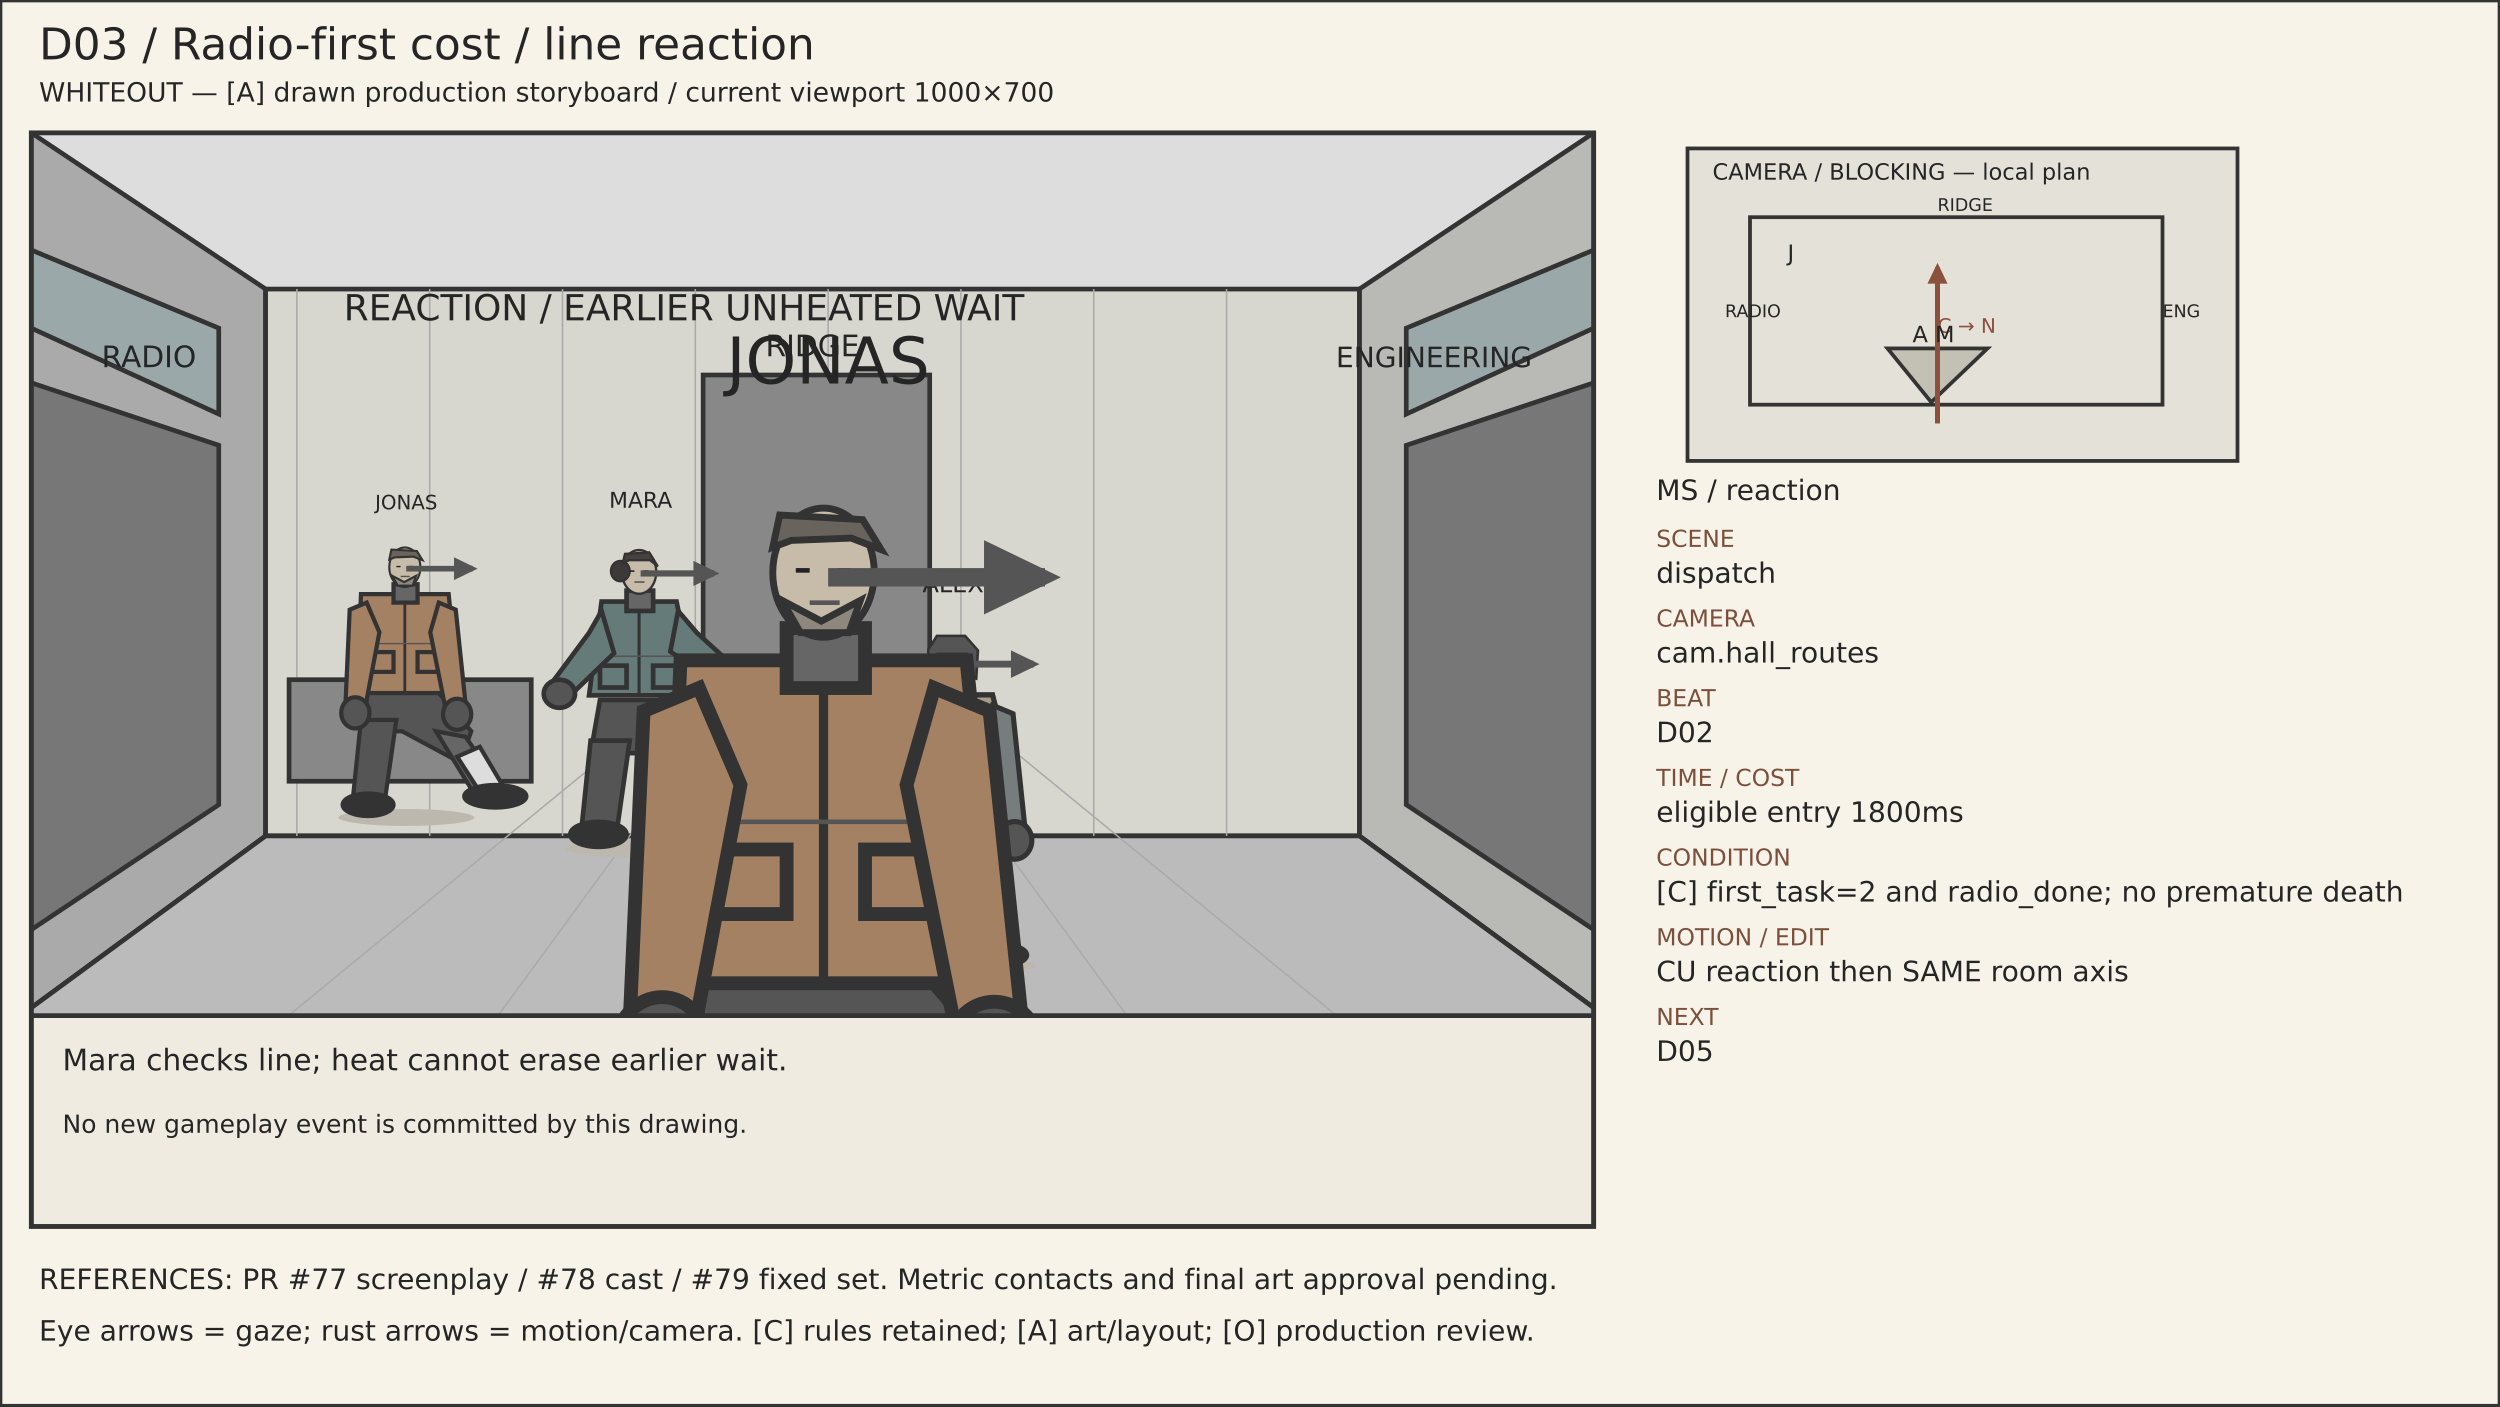
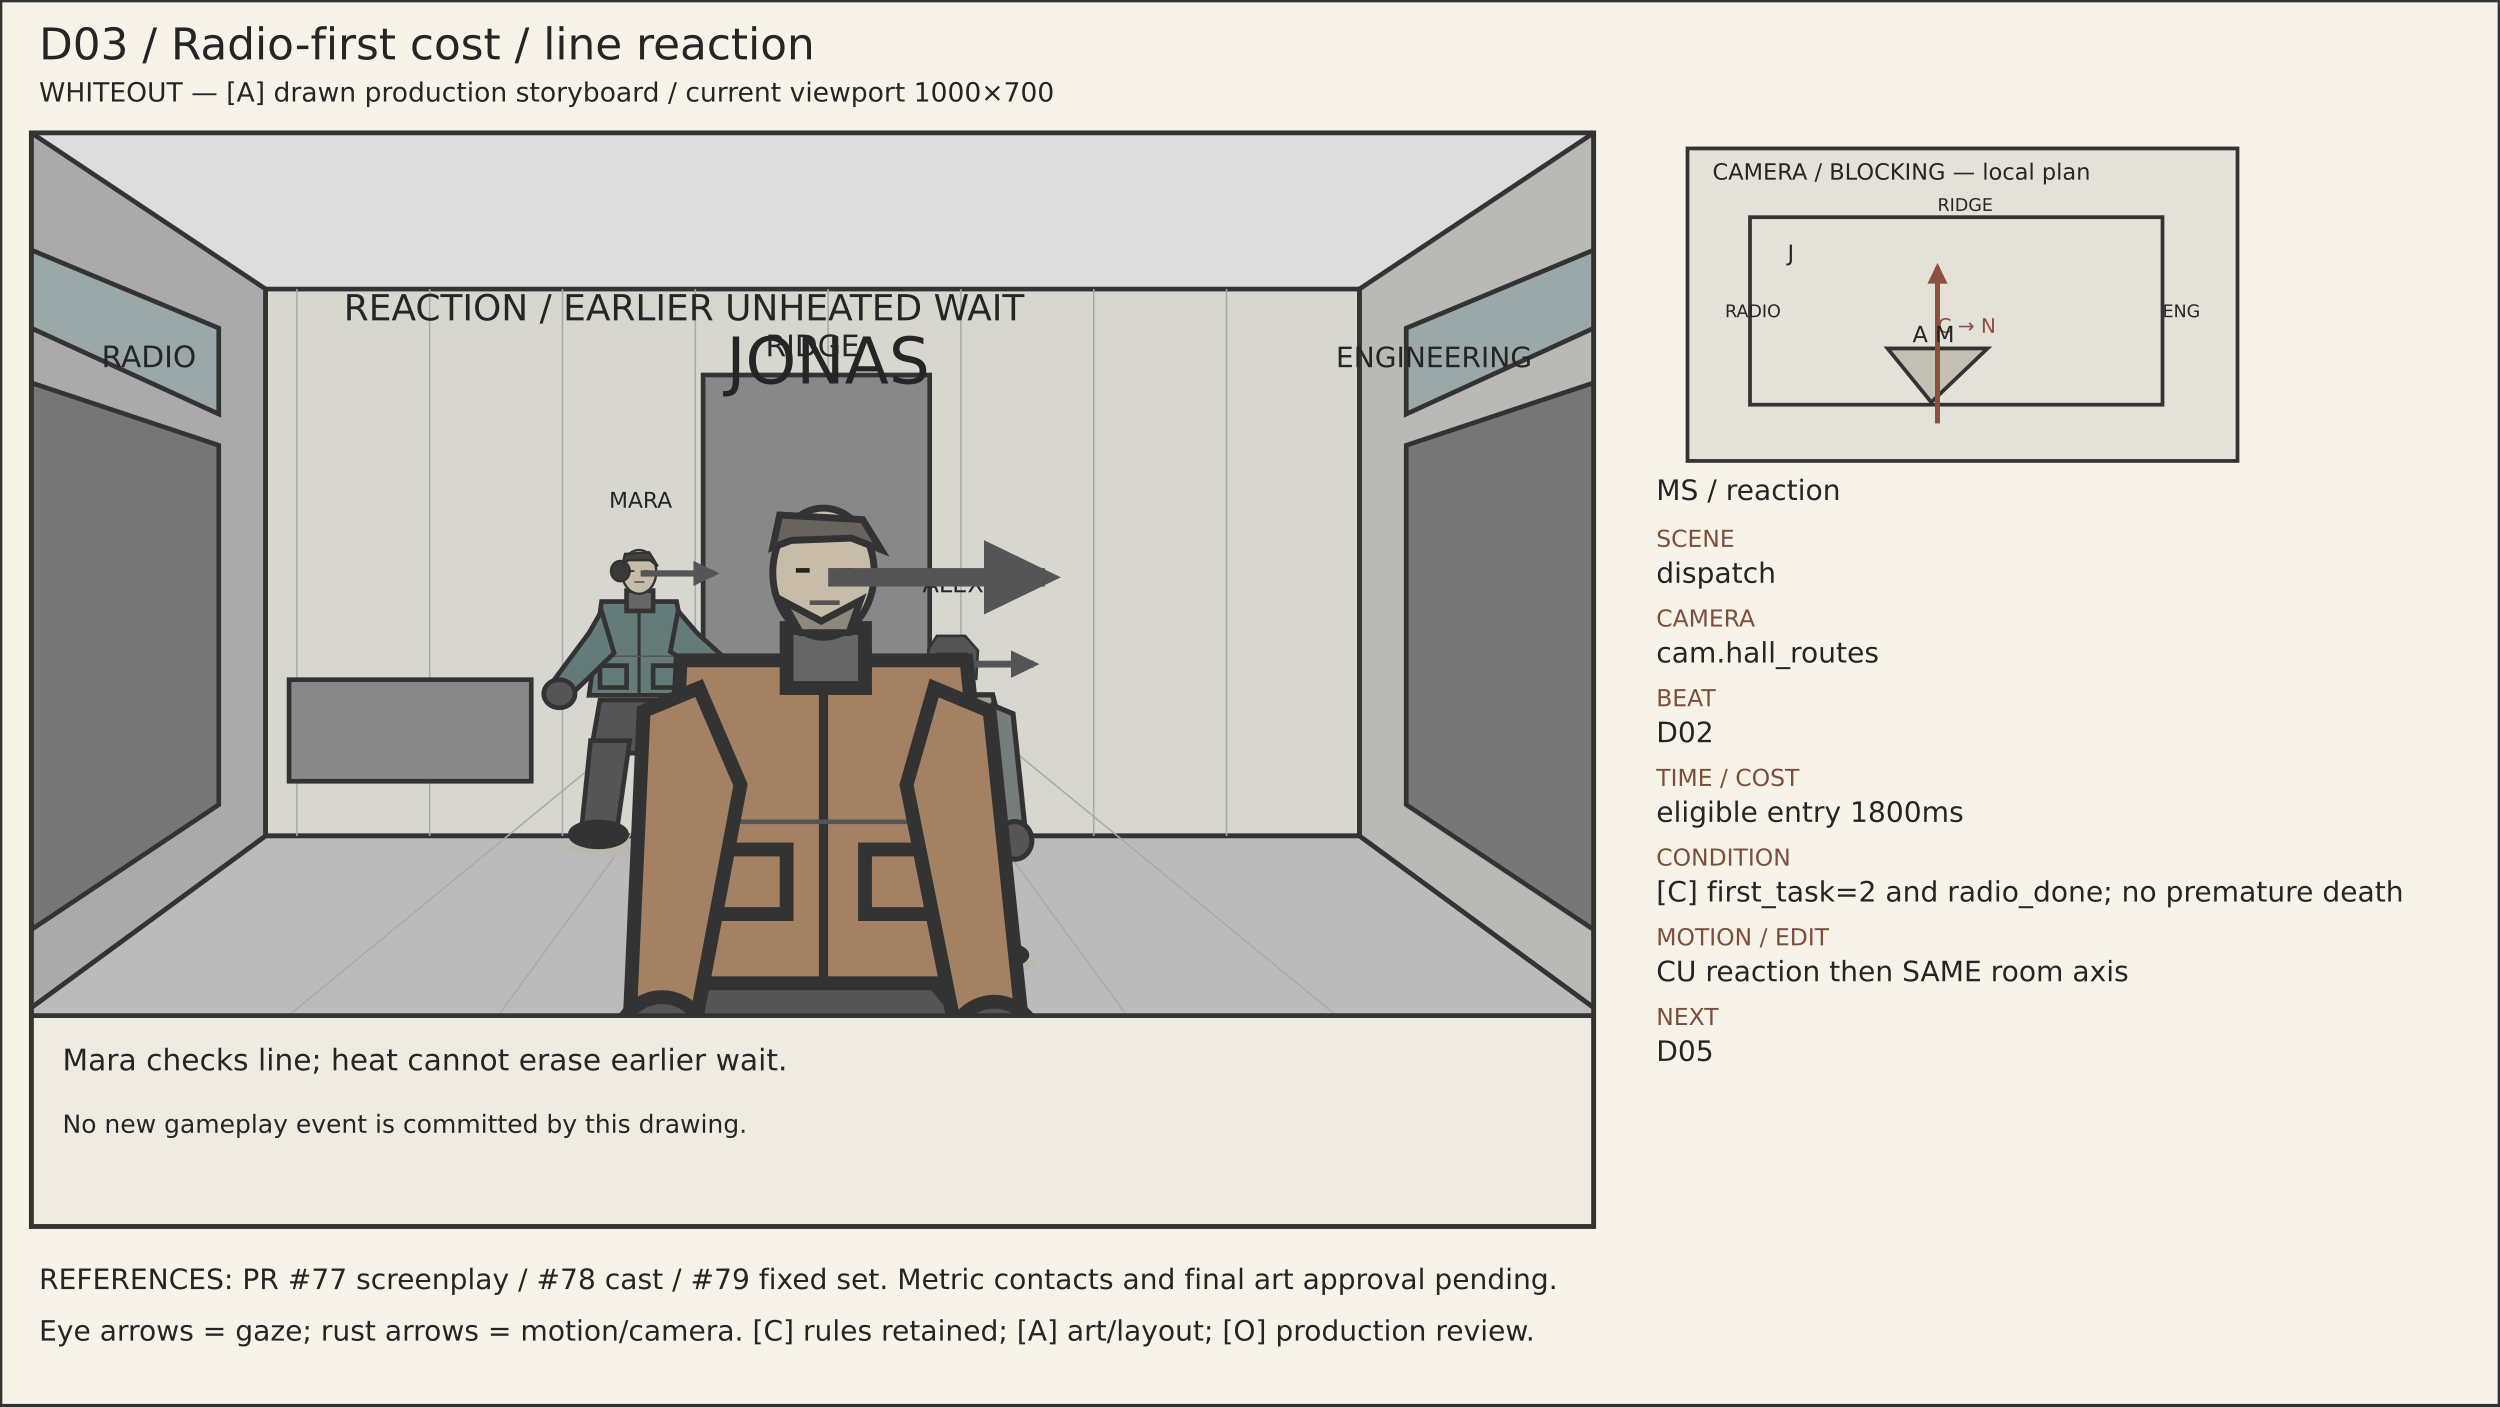
<svg xmlns="http://www.w3.org/2000/svg" width="1600" height="900" viewBox="0 0 1600 900">
  <rect x="0" y="0" width="1600" height="900" rx="0" fill="#f7f3e8" stroke="#333" stroke-width="3" />
  <text x="25" y="38" font-size="28" fill="#252525" text-anchor="start" font-family="DejaVu Sans,sans-serif">D03 / Radio-first cost / line reaction</text>
  <text x="25" y="65" font-size="17" fill="#252525" text-anchor="start" font-family="DejaVu Sans,sans-serif">WHITEOUT — [A] drawn production storyboard / current viewport 1000×700</text>
  <svg x="20" y="85" width="1000" height="700" viewBox="0 0 1000 700">
    <rect x="0" y="0" width="1000" height="700" rx="0" fill="#ddd" stroke="#333" stroke-width="3" />
    <polygon points="0,0 150,100 150,450 0,560" fill="#aaa" stroke="#333" stroke-width="3" />
    <polygon points="1000,0 850,100 850,450 1000,560" fill="#b9b9b5" stroke="#333" stroke-width="3" />
    <rect x="150" y="100" width="700" height="350" rx="0" fill="#d7d7cf" stroke="#333" stroke-width="3" />
    <polygon points="0,700 0,560 150,450 850,450 1000,560 1000,700" fill="#bbb" stroke="#333" stroke-width="3" />
    <path d="M170,100 L170,450" fill="none" stroke="#aaa" stroke-width="1" />
    <path d="M255,100 L255,450" fill="none" stroke="#aaa" stroke-width="1" />
    <path d="M340,100 L340,450" fill="none" stroke="#aaa" stroke-width="1" />
    <path d="M425,100 L425,450" fill="none" stroke="#aaa" stroke-width="1" />
    <path d="M510,100 L510,450" fill="none" stroke="#aaa" stroke-width="1" />
    <path d="M595,100 L595,450" fill="none" stroke="#aaa" stroke-width="1" />
    <path d="M680,100 L680,450" fill="none" stroke="#aaa" stroke-width="1" />
    <path d="M765,100 L765,450" fill="none" stroke="#aaa" stroke-width="1" />
    <path d="M500,290 L0,700" fill="none" stroke="#aaa" stroke-width="1" />
    <path d="M500,290 L200,700" fill="none" stroke="#aaa" stroke-width="1" />
    <path d="M500,290 L400,700" fill="none" stroke="#aaa" stroke-width="1" />
    <path d="M500,290 L600,700" fill="none" stroke="#aaa" stroke-width="1" />
    <path d="M500,290 L800,700" fill="none" stroke="#aaa" stroke-width="1" />
    <path d="M500,290 L1000,700" fill="none" stroke="#aaa" stroke-width="1" />
    <polygon points="0,75 120,125 120,180 0,125" fill="#9ba8aa" stroke="#333" stroke-width="3" />
    <polygon points="1000,75 880,125 880,180 1000,125" fill="#9ba8aa" stroke="#333" stroke-width="3" />
    <polygon points="0,160 120,200 120,430 0,510" fill="#777" stroke="#333" stroke-width="3" />
    <polygon points="1000,160 880,200 880,430 1000,510" fill="#777" stroke="#333" stroke-width="3" />
    <rect x="430" y="155" width="145" height="280" rx="0" fill="#888" stroke="#333" stroke-width="3" />
    <text x="45" y="150" font-size="19" fill="#252525" text-anchor="start" font-family="DejaVu Sans,sans-serif">RADIO</text>
    <text x="835" y="150" font-size="18" fill="#252525" text-anchor="start" font-family="DejaVu Sans,sans-serif">ENGINEERING</text>
    <text x="500" y="143" font-size="19" fill="#252525" text-anchor="middle" font-family="DejaVu Sans,sans-serif">RIDGE</text>
    <rect x="165" y="350" width="155" height="65" rx="0" fill="#888" stroke="#333" stroke-width="3" />
-     <g transform="translate(194.7619,250.0) scale(0.9047619)">
-       <ellipse cx="50" cy="208" rx="48" ry="6" fill="#bdb8ae" stroke="none" stroke-width="3" />
-       <polygon points="24,113 67,113 96,147 88,169 47,147 18,147" fill="#555" stroke="#333" stroke-width="3" />
-       <polygon points="18,139 43,139 35,195 12,197" fill="#555" stroke="#333" stroke-width="3" />
-       <polygon points="71,147 92,151 117,187 101,196" fill="#666" stroke="#333" stroke-width="3" />
-       <polygon points="86,165 102,158 118,185 104,193" fill="#ddd" stroke="#333" stroke-width="3" />
-       <ellipse cx="23" cy="199" rx="18" ry="8" fill="#333" stroke="#333" stroke-width="3" />
-       <ellipse cx="113" cy="193" rx="22" ry="8" fill="#333" stroke="#333" stroke-width="3" />
-       <polygon points="18,50 80,50 87,120 15,120" fill="#a58163" stroke="#333" stroke-width="3" />
-       <path d="M49,55 L49,120" fill="none" stroke="#333" stroke-width="2" />
-       <path d="M20,85 L80,85" fill="none" stroke="#555" stroke-width="1" />
-       <rect x="24" y="91" width="17" height="14" rx="0" fill="#a58163" stroke="#333" stroke-width="3" />
-       <rect x="58" y="91" width="17" height="14" rx="0" fill="#a58163" stroke="#333" stroke-width="3" />
-       <polygon points="22,56 10,61 7,128 21,130 31,77" fill="#a58163" stroke="#333" stroke-width="3" />
-       <polygon points="73,56 85,61 92,128 78,132 67,77" fill="#a58163" stroke="#333" stroke-width="3" />
-       <ellipse cx="14" cy="134" rx="10" ry="11" fill="#555" stroke="#333" stroke-width="3" />
-       <ellipse cx="86" cy="135" rx="10" ry="11" fill="#555" stroke="#333" stroke-width="3" />
-       <rect x="41" y="43" width="17" height="13" rx="0" fill="#666" stroke="#333" stroke-width="3" />
-       <g transform="translate(24.5,15.5) scale(.5)">
-         <ellipse cx="49" cy="31" rx="22" ry="28" fill="#c7bcaa" stroke="#333" stroke-width="3" />
-         <polygon points="27,20 30,6 66,8 74,21 61,16 35,17" fill="#69635d" stroke="#333" stroke-width="3" />
-         <polygon points="31,43 48,52 65,43 60,57 39,57" fill="#8d877e" stroke="#333" stroke-width="3" />
-         <path d="M37,30 L43,30" fill="none" stroke="#222" stroke-width="2" />
-         <path d="M55,30 L61,30" fill="none" stroke="#222" stroke-width="2" />
-         <path d="M43,44 L56,44" fill="none" stroke="#555" stroke-width="2" />
-       </g>
-       <text x="50" y="-10" font-size="14" fill="#252525" text-anchor="middle" font-family="DejaVu Sans,sans-serif">JONAS</text>
-       <path d="M50,32 L97,32" fill="none" stroke="#555" stroke-width="4" />
-       <polygon points="97,32 85.294,37.655 85.294,26.345" fill="#555" stroke="#555" stroke-width="3" />
-     </g>
    <g transform="translate(340.0,250.0) scale(1.0)">
      <ellipse cx="50" cy="208" rx="48" ry="6" fill="#bdb8ae" stroke="none" stroke-width="3" />
      <polygon points="24,113 67,113 96,147 88,169 47,147 18,147" fill="#555" stroke="#333" stroke-width="3" />
      <polygon points="18,139 43,139 35,195 12,197" fill="#555" stroke="#333" stroke-width="3" />
      <polygon points="71,147 92,151 117,187 101,196" fill="#666" stroke="#333" stroke-width="3" />
      <ellipse cx="23" cy="199" rx="18" ry="8" fill="#333" stroke="#333" stroke-width="3" />
      <ellipse cx="113" cy="193" rx="22" ry="8" fill="#333" stroke="#333" stroke-width="3" />
      <polygon points="25,50 73,50 85,110 17,110" fill="#657b79" stroke="#333" stroke-width="3" />
      <path d="M49,55 L49,110" fill="none" stroke="#333" stroke-width="2" />
      <path d="M20,85 L80,85" fill="none" stroke="#555" stroke-width="1" />
      <rect x="24" y="91" width="17" height="14" rx="0" fill="#657b79" stroke="#333" stroke-width="3" />
      <rect x="58" y="91" width="17" height="14" rx="0" fill="#657b79" stroke="#333" stroke-width="3" />
      <polygon points="25,56 17,70 -9,105 3,112 33,83" fill="#657b79" stroke="#333" stroke-width="3" />
      <polygon points="74,56 86,70 108,90 101,104 69,82" fill="#657b79" stroke="#333" stroke-width="3" />
      <ellipse cx="-2" cy="109" rx="10" ry="9" fill="#555" stroke="#333" stroke-width="3" />
      <ellipse cx="106" cy="98" rx="10" ry="9" fill="#555" stroke="#333" stroke-width="3" />
      <rect x="41" y="43" width="17" height="13" rx="0" fill="#666" stroke="#333" stroke-width="3" />
      <g transform="translate(24.5,15.5) scale(.5)">
        <ellipse cx="49" cy="31" rx="22" ry="28" fill="#c7bcaa" stroke="#333" stroke-width="3" />
        <ellipse cx="25" cy="30" rx="12" ry="13" fill="#3d3938" stroke="#333" stroke-width="3" />
        <polygon points="28,20 31,8 62,6 73,24 63,16 36,16" fill="#45413e" stroke="#333" stroke-width="3" />
        <path d="M37,30 L43,30" fill="none" stroke="#222" stroke-width="2" />
        <path d="M55,30 L61,30" fill="none" stroke="#222" stroke-width="2" />
        <path d="M43,44 L56,44" fill="none" stroke="#555" stroke-width="2" />
      </g>
      <text x="50" y="-10" font-size="14" fill="#252525" text-anchor="middle" font-family="DejaVu Sans,sans-serif">MARA</text>
      <path d="M50,32 L97,32" fill="none" stroke="#555" stroke-width="4" />
      <polygon points="97,32 85.294,37.655 85.294,26.345" fill="#555" stroke="#555" stroke-width="3" />
    </g>
    <g transform="translate(535.2381,305.0) scale(1.095238)">
      <ellipse cx="50" cy="208" rx="48" ry="6" fill="#bdb8ae" stroke="none" stroke-width="3" />
      <polygon points="22,119 49,119 45,197 22,197" fill="#555" stroke="#333" stroke-width="3" />
      <polygon points="51,119 78,119 83,197 57,197" fill="#555" stroke="#333" stroke-width="3" />
      <ellipse cx="31" cy="202" rx="20" ry="7" fill="#333" stroke="#333" stroke-width="3" />
      <ellipse cx="73" cy="202" rx="20" ry="7" fill="#333" stroke="#333" stroke-width="3" />
      <polygon points="25,50 73,50 85,112 17,112" fill="#777c7d" stroke="#333" stroke-width="3" />
      <polygon points="25,50 40,50 35,66 21,71" fill="#a79e89" stroke="#333" stroke-width="3" />
      <polygon points="58,50 73,50 79,72 62,66" fill="#a79e89" stroke="#333" stroke-width="3" />
      <path d="M49,55 L49,112" fill="none" stroke="#333" stroke-width="2" />
      <path d="M20,85 L80,85" fill="none" stroke="#555" stroke-width="1" />
      <rect x="24" y="91" width="17" height="14" rx="0" fill="#777c7d" stroke="#333" stroke-width="3" />
      <rect x="58" y="91" width="17" height="14" rx="0" fill="#777c7d" stroke="#333" stroke-width="3" />
      <polygon points="22,56 10,61 7,128 21,130 31,77" fill="#777c7d" stroke="#333" stroke-width="3" />
      <polygon points="73,56 85,61 92,128 78,132 67,77" fill="#777c7d" stroke="#333" stroke-width="3" />
      <ellipse cx="14" cy="134" rx="10" ry="11" fill="#555" stroke="#333" stroke-width="3" />
      <ellipse cx="86" cy="135" rx="10" ry="11" fill="#555" stroke="#333" stroke-width="3" />
      <rect x="41" y="43" width="17" height="13" rx="0" fill="#666" stroke="#333" stroke-width="3" />
      <g transform="translate(24.5,15.5) scale(.5)">
        <ellipse cx="49" cy="31" rx="22" ry="28" fill="#c7bcaa" stroke="#333" stroke-width="3" />
        <polygon points="22,38 22,16 32,0 65,0 80,17 78,50 67,47 67,21 33,21 33,47" fill="#555" stroke="#333" stroke-width="3" />
        <rect x="29" y="34" width="42" height="20" rx="0" fill="#555" stroke="#333" stroke-width="3" />
        <path d="M35,29 L43,29" fill="none" stroke="#222" stroke-width="3" />
        <path d="M54,29 L62,29" fill="none" stroke="#222" stroke-width="3" />
        <path d="M37,30 L43,30" fill="none" stroke="#222" stroke-width="2" />
        <path d="M55,30 L61,30" fill="none" stroke="#222" stroke-width="2" />
        <path d="M43,44 L56,44" fill="none" stroke="#555" stroke-width="2" />
      </g>
      <text x="50" y="-10" font-size="14" fill="#252525" text-anchor="middle" font-family="DejaVu Sans,sans-serif">ALEX</text>
      <path d="M50,32 L97,32" fill="none" stroke="#555" stroke-width="4" />
      <polygon points="97,32 85.294,37.655 85.294,26.345" fill="#555" stroke="#555" stroke-width="3" />
    </g>
    <g transform="translate(362.381,190.0) scale(2.952381)">
      <ellipse cx="50" cy="208" rx="48" ry="6" fill="#bdb8ae" stroke="none" stroke-width="3" />
      <polygon points="24,113 67,113 96,147 88,169 47,147 18,147" fill="#555" stroke="#333" stroke-width="3" />
      <polygon points="18,139 43,139 35,195 12,197" fill="#555" stroke="#333" stroke-width="3" />
      <polygon points="71,147 92,151 117,187 101,196" fill="#666" stroke="#333" stroke-width="3" />
      <polygon points="86,165 102,158 118,185 104,193" fill="#ddd" stroke="#333" stroke-width="3" />
      <ellipse cx="23" cy="199" rx="18" ry="8" fill="#333" stroke="#333" stroke-width="3" />
      <ellipse cx="113" cy="193" rx="22" ry="8" fill="#333" stroke="#333" stroke-width="3" />
      <polygon points="18,50 80,50 87,120 15,120" fill="#a58163" stroke="#333" stroke-width="3" />
      <path d="M49,55 L49,120" fill="none" stroke="#333" stroke-width="2" />
      <path d="M20,85 L80,85" fill="none" stroke="#555" stroke-width="1" />
      <rect x="24" y="91" width="17" height="14" rx="0" fill="#a58163" stroke="#333" stroke-width="3" />
      <rect x="58" y="91" width="17" height="14" rx="0" fill="#a58163" stroke="#333" stroke-width="3" />
      <polygon points="22,56 10,61 7,128 21,130 31,77" fill="#a58163" stroke="#333" stroke-width="3" />
      <polygon points="73,56 85,61 92,128 78,132 67,77" fill="#a58163" stroke="#333" stroke-width="3" />
      <ellipse cx="14" cy="134" rx="10" ry="11" fill="#555" stroke="#333" stroke-width="3" />
      <ellipse cx="86" cy="135" rx="10" ry="11" fill="#555" stroke="#333" stroke-width="3" />
      <rect x="41" y="43" width="17" height="13" rx="0" fill="#666" stroke="#333" stroke-width="3" />
      <g transform="translate(24.5,15.5) scale(.5)">
        <ellipse cx="49" cy="31" rx="22" ry="28" fill="#c7bcaa" stroke="#333" stroke-width="3" />
        <polygon points="27,20 30,6 66,8 74,21 61,16 35,17" fill="#69635d" stroke="#333" stroke-width="3" />
        <polygon points="31,43 48,52 65,43 60,57 39,57" fill="#8d877e" stroke="#333" stroke-width="3" />
        <path d="M37,30 L43,30" fill="none" stroke="#222" stroke-width="2" />
        <path d="M55,30 L61,30" fill="none" stroke="#222" stroke-width="2" />
        <path d="M43,44 L56,44" fill="none" stroke="#555" stroke-width="2" />
      </g>
      <text x="50" y="-10" font-size="14" fill="#252525" text-anchor="middle" font-family="DejaVu Sans,sans-serif">JONAS</text>
      <path d="M50,32 L97,32" fill="none" stroke="#555" stroke-width="4" />
      <polygon points="97,32 85.294,37.655 85.294,26.345" fill="#555" stroke="#555" stroke-width="3" />
    </g>
    <text x="200" y="120" font-size="23" fill="#252525" text-anchor="start" font-family="DejaVu Sans,sans-serif">REACTION / EARLIER UNHEATED WAIT</text>
    <rect x="0" y="565" width="1000" height="135" rx="0" fill="#efebe1" stroke="#333" stroke-width="3" />
    <text x="20" y="600" font-size="19" fill="#252525" text-anchor="start" font-family="DejaVu Sans,sans-serif">Mara checks line; heat cannot erase earlier wait.</text>
    <text x="20" y="640" font-size="16" fill="#252525" text-anchor="start" font-family="DejaVu Sans,sans-serif">No new gameplay event is committed by this drawing.</text>
  </svg>
  <rect x="20" y="85" width="1000" height="700" rx="0" fill="none" stroke="#333" stroke-width="3" />
  <g transform="translate(216,19) scale(.8)">
    <rect x="1080" y="95" width="440" height="250" rx="0" fill="#e4e1d8" stroke="#333" stroke-width="3" />
    <text x="1100" y="120" font-size="18" fill="#252525" text-anchor="start" font-family="DejaVu Sans,sans-serif">CAMERA / BLOCKING — local plan</text>
    <rect x="1130" y="150" width="330" height="150" rx="0" fill="none" stroke="#333" stroke-width="3" />
    <polygon points="1275,298 1240,255 1320,255" fill="#c3c0b4" stroke="#333" stroke-width="3" />
    <path d="M1280,315 L1280,190" fill="none" stroke="#8b513d" stroke-width="4" />
    <polygon points="1280,190 1285.655,201.706 1274.345,201.706" fill="#8b513d" stroke="#8b513d" stroke-width="3" />
    <text x="1280.0" y="242.5" font-size="16" fill="#8b513d" text-anchor="start" font-family="DejaVu Sans,sans-serif">C → N</text>
    <text x="1110" y="230" font-size="14" fill="#252525" text-anchor="start" font-family="DejaVu Sans,sans-serif">RADIO</text>
    <text x="1460" y="230" font-size="14" fill="#252525" text-anchor="start" font-family="DejaVu Sans,sans-serif">ENG</text>
    <text x="1280" y="145" font-size="14" fill="#252525" text-anchor="start" font-family="DejaVu Sans,sans-serif">RIDGE</text>
    <text x="1160" y="185" font-size="18" fill="#252525" text-anchor="start" font-family="DejaVu Sans,sans-serif">J</text>
    <text x="1260" y="250" font-size="18" fill="#252525" text-anchor="start" font-family="DejaVu Sans,sans-serif">A M</text>
  </g>
  <text x="1060" y="320" font-size="18" fill="#252525" text-anchor="start" font-family="DejaVu Sans,sans-serif">MS / reaction</text>
  <text x="1060" y="350" font-size="15" fill="#7b4f3c" text-anchor="start" font-family="DejaVu Sans,sans-serif">SCENE</text>
  <text x="1060" y="373" font-size="18" fill="#252525" text-anchor="start" font-family="DejaVu Sans,sans-serif">dispatch</text>
  <text x="1060" y="401" font-size="15" fill="#7b4f3c" text-anchor="start" font-family="DejaVu Sans,sans-serif">CAMERA</text>
  <text x="1060" y="424" font-size="18" fill="#252525" text-anchor="start" font-family="DejaVu Sans,sans-serif">cam.hall_routes</text>
  <text x="1060" y="452" font-size="15" fill="#7b4f3c" text-anchor="start" font-family="DejaVu Sans,sans-serif">BEAT</text>
  <text x="1060" y="475" font-size="18" fill="#252525" text-anchor="start" font-family="DejaVu Sans,sans-serif">D02</text>
  <text x="1060" y="503" font-size="15" fill="#7b4f3c" text-anchor="start" font-family="DejaVu Sans,sans-serif">TIME / COST</text>
  <text x="1060" y="526" font-size="18" fill="#252525" text-anchor="start" font-family="DejaVu Sans,sans-serif">eligible entry 1800ms</text>
  <text x="1060" y="554" font-size="15" fill="#7b4f3c" text-anchor="start" font-family="DejaVu Sans,sans-serif">CONDITION</text>
  <text x="1060" y="577" font-size="18" fill="#252525" text-anchor="start" font-family="DejaVu Sans,sans-serif">[C] first_task=2 and radio_done; no premature death</text>
  <text x="1060" y="605" font-size="15" fill="#7b4f3c" text-anchor="start" font-family="DejaVu Sans,sans-serif">MOTION / EDIT</text>
  <text x="1060" y="628" font-size="18" fill="#252525" text-anchor="start" font-family="DejaVu Sans,sans-serif">CU reaction then SAME room axis</text>
  <text x="1060" y="656" font-size="15" fill="#7b4f3c" text-anchor="start" font-family="DejaVu Sans,sans-serif">NEXT</text>
  <text x="1060" y="679" font-size="18" fill="#252525" text-anchor="start" font-family="DejaVu Sans,sans-serif">D05</text>
  <text x="25" y="825" font-size="18" fill="#252525" text-anchor="start" font-family="DejaVu Sans,sans-serif">REFERENCES: PR #77 screenplay / #78 cast / #79 fixed set. Metric contacts and final art approval pending.</text>
  <text x="25" y="858" font-size="18" fill="#252525" text-anchor="start" font-family="DejaVu Sans,sans-serif">Eye arrows = gaze; rust arrows = motion/camera. [C] rules retained; [A] art/layout; [O] production review.</text>
</svg>
